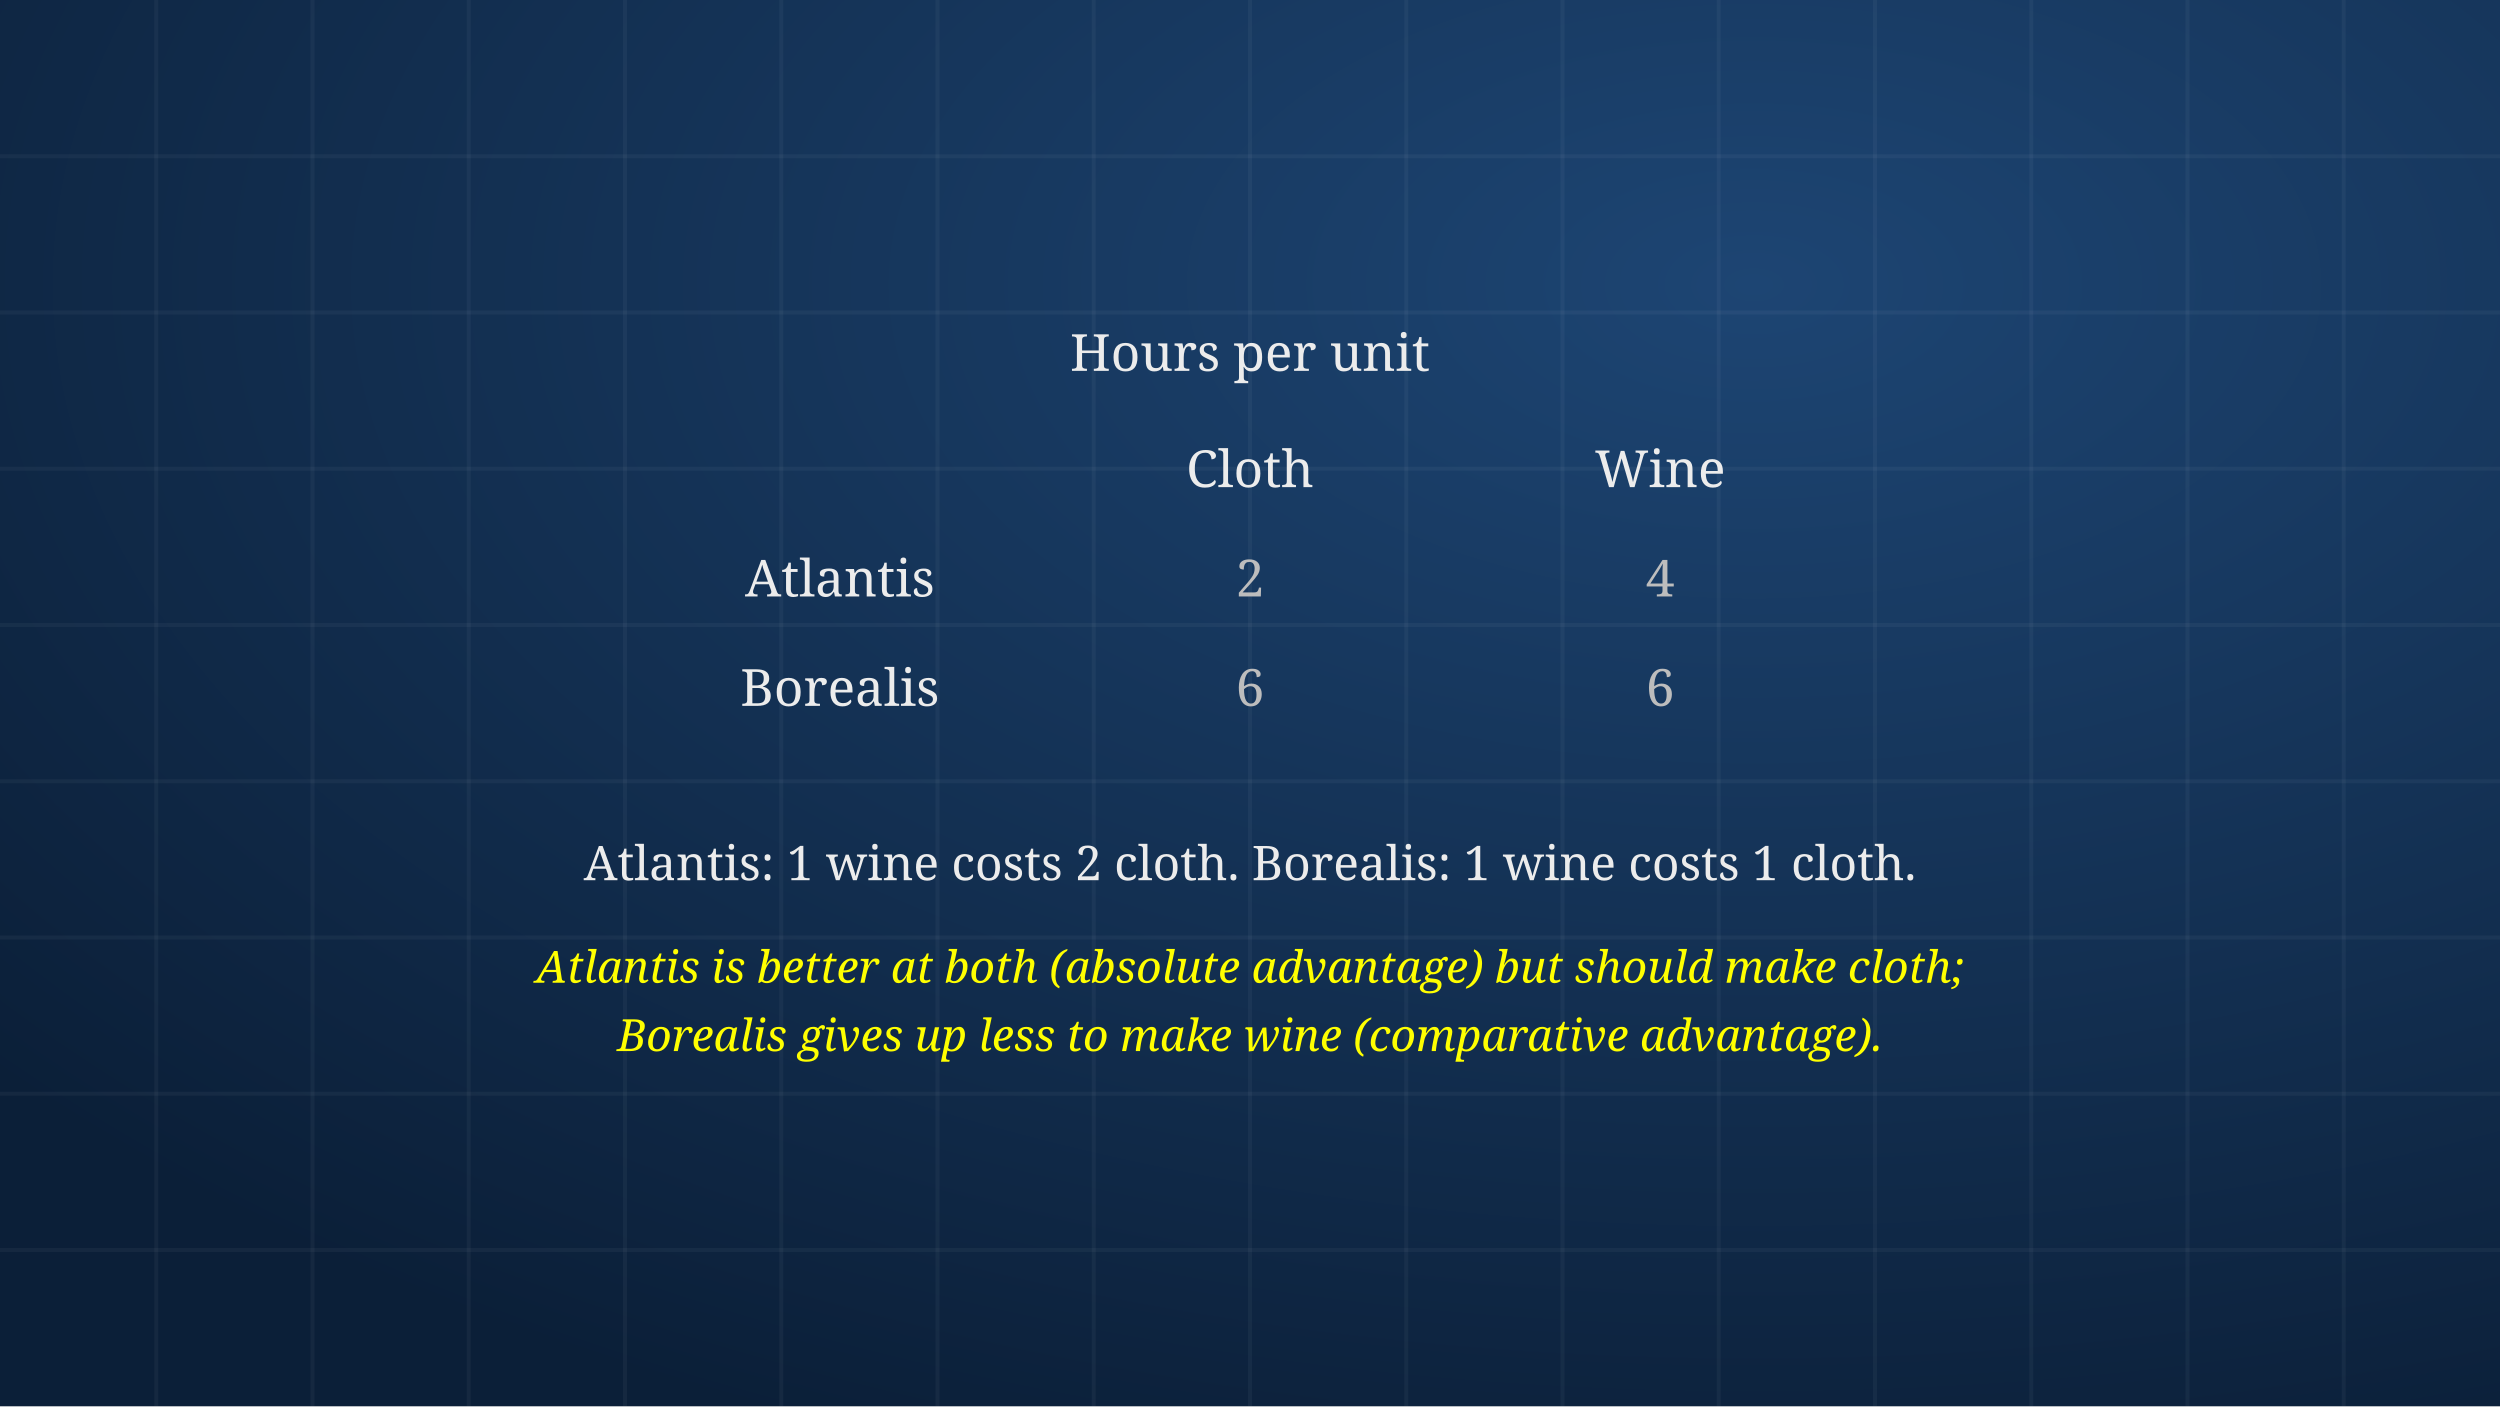
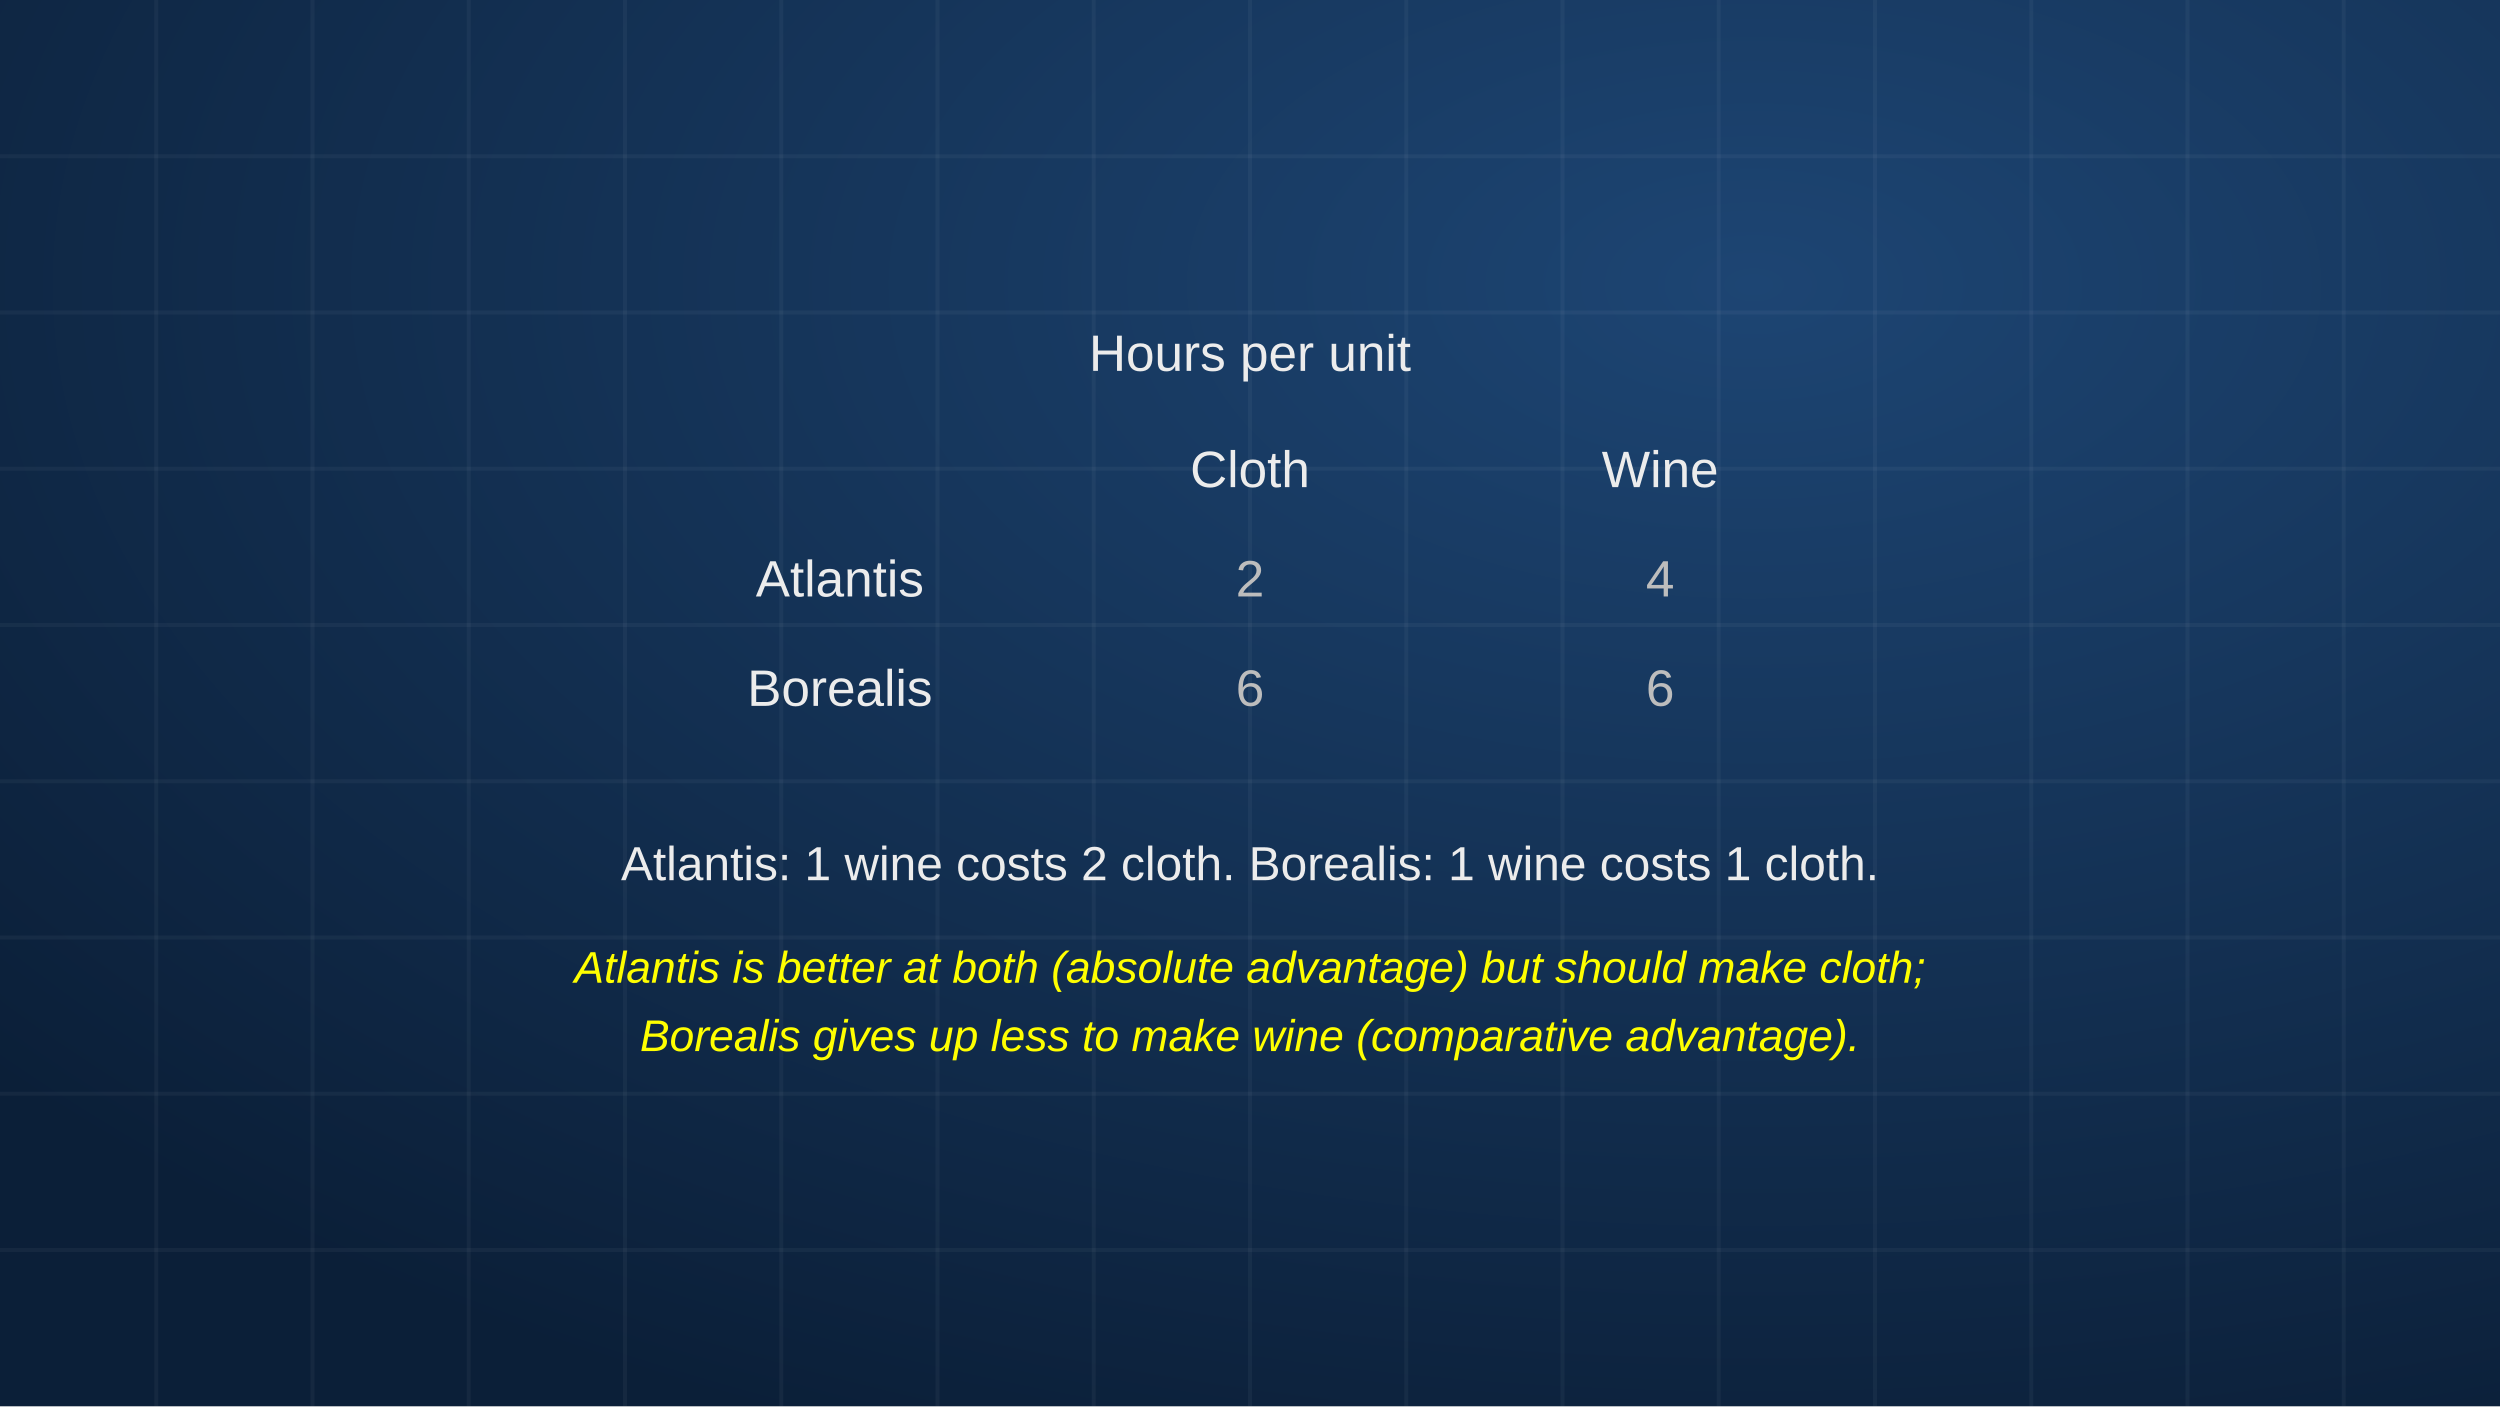
<svg xmlns="http://www.w3.org/2000/svg" viewBox="0 0 640 360" width="640" height="360">
  <defs>
    <radialGradient id="g" cx="70%" cy="20%" r="90%">
      <stop offset="0" stop-color="#1D4573" />
      <stop offset="1" stop-color="#0B1F38" />
    </radialGradient>
  </defs>
  <rect width="640" height="360" fill="url(#g)" />
  <path d="M40,0 V360" stroke="#ffffff" stroke-opacity=".04" />
  <path d="M80,0 V360" stroke="#ffffff" stroke-opacity=".04" />
  <path d="M120,0 V360" stroke="#ffffff" stroke-opacity=".04" />
  <path d="M160,0 V360" stroke="#ffffff" stroke-opacity=".04" />
  <path d="M200,0 V360" stroke="#ffffff" stroke-opacity=".04" />
  <path d="M240,0 V360" stroke="#ffffff" stroke-opacity=".04" />
  <path d="M280,0 V360" stroke="#ffffff" stroke-opacity=".04" />
  <path d="M320,0 V360" stroke="#ffffff" stroke-opacity=".04" />
  <path d="M360,0 V360" stroke="#ffffff" stroke-opacity=".04" />
  <path d="M400,0 V360" stroke="#ffffff" stroke-opacity=".04" />
  <path d="M440,0 V360" stroke="#ffffff" stroke-opacity=".04" />
  <path d="M480,0 V360" stroke="#ffffff" stroke-opacity=".04" />
  <path d="M520,0 V360" stroke="#ffffff" stroke-opacity=".04" />
  <path d="M560,0 V360" stroke="#ffffff" stroke-opacity=".04" />
  <path d="M600,0 V360" stroke="#ffffff" stroke-opacity=".04" />
  <path d="M0,40 H640" stroke="#ffffff" stroke-opacity=".04" />
  <path d="M0,80 H640" stroke="#ffffff" stroke-opacity=".04" />
  <path d="M0,120 H640" stroke="#ffffff" stroke-opacity=".04" />
  <path d="M0,160 H640" stroke="#ffffff" stroke-opacity=".04" />
  <path d="M0,200 H640" stroke="#ffffff" stroke-opacity=".04" />
  <path d="M0,240 H640" stroke="#ffffff" stroke-opacity=".04" />
  <path d="M0,280 H640" stroke="#ffffff" stroke-opacity=".04" />
  <path d="M0,320 H640" stroke="#ffffff" stroke-opacity=".04" />
  <g transform="translate(40.0,72.2) scale(0.875)">
-     <text x="320.0" y="26.0" fill="#ECECEC" font-size="15" text-anchor="middle" font-family="CMU Serif, Georgia, serif">Hours per unit</text>
-     <text x="200.0" y="60.0" fill="#ECECEC" font-size="15" text-anchor="middle" font-family="CMU Serif, Georgia, serif" />
-     <text x="320.0" y="60.0" fill="#ECECEC" font-size="15" text-anchor="middle" font-family="CMU Serif, Georgia, serif">Cloth</text>
-     <text x="440.0" y="60.0" fill="#ECECEC" font-size="15" text-anchor="middle" font-family="CMU Serif, Georgia, serif">Wine</text>
-     <text x="200.0" y="92.0" fill="#ECECEC" font-size="15" text-anchor="middle" font-family="CMU Serif, Georgia, serif">Atlantis</text>
-     <text x="320.0" y="92.0" fill="#BDBDBD" font-size="15" text-anchor="middle" font-family="CMU Serif, Georgia, serif">2</text>
-     <text x="440.0" y="92.0" fill="#BDBDBD" font-size="15" text-anchor="middle" font-family="CMU Serif, Georgia, serif">4</text>
-     <text x="200.0" y="124.0" fill="#ECECEC" font-size="15" text-anchor="middle" font-family="CMU Serif, Georgia, serif">Borealis</text>
-     <text x="320.0" y="124.0" fill="#BDBDBD" font-size="15" text-anchor="middle" font-family="CMU Serif, Georgia, serif">6</text>
-     <text x="440.0" y="124.0" fill="#BDBDBD" font-size="15" text-anchor="middle" font-family="CMU Serif, Georgia, serif">6</text>
-     <text x="320.0" y="175.0" fill="#ECECEC" font-size="14" text-anchor="middle" font-family="CMU Serif, Georgia, serif">Atlantis: 1 wine costs 2 cloth.  Borealis: 1 wine costs 1 cloth.</text>
-     <text x="320.0" y="205.0" fill="#FFFF00" font-size="13" text-anchor="middle" font-style="italic" font-family="CMU Serif, Georgia, serif">Atlantis is better at both (absolute advantage) but should make cloth;</text>
-     <text x="320.0" y="225.0" fill="#FFFF00" font-size="13" text-anchor="middle" font-style="italic" font-family="CMU Serif, Georgia, serif">Borealis gives up less to make wine (comparative advantage).</text>
+     <text x="320.0" y="26.0" fill="#ECECEC" font-size="15" text-anchor="middle" font-family="Figtree, Segoe UI, Arial, sans-serif">Hours per unit</text>
+     <text x="200.0" y="60.0" fill="#ECECEC" font-size="15" text-anchor="middle" font-family="Figtree, Segoe UI, Arial, sans-serif" />
+     <text x="320.0" y="60.0" fill="#ECECEC" font-size="15" text-anchor="middle" font-family="Figtree, Segoe UI, Arial, sans-serif">Cloth</text>
+     <text x="440.0" y="60.0" fill="#ECECEC" font-size="15" text-anchor="middle" font-family="Figtree, Segoe UI, Arial, sans-serif">Wine</text>
+     <text x="200.0" y="92.0" fill="#ECECEC" font-size="15" text-anchor="middle" font-family="Figtree, Segoe UI, Arial, sans-serif">Atlantis</text>
+     <text x="320.0" y="92.0" fill="#BDBDBD" font-size="15" text-anchor="middle" font-family="Figtree, Segoe UI, Arial, sans-serif">2</text>
+     <text x="440.0" y="92.0" fill="#BDBDBD" font-size="15" text-anchor="middle" font-family="Figtree, Segoe UI, Arial, sans-serif">4</text>
+     <text x="200.0" y="124.0" fill="#ECECEC" font-size="15" text-anchor="middle" font-family="Figtree, Segoe UI, Arial, sans-serif">Borealis</text>
+     <text x="320.0" y="124.0" fill="#BDBDBD" font-size="15" text-anchor="middle" font-family="Figtree, Segoe UI, Arial, sans-serif">6</text>
+     <text x="440.0" y="124.0" fill="#BDBDBD" font-size="15" text-anchor="middle" font-family="Figtree, Segoe UI, Arial, sans-serif">6</text>
+     <text x="320.0" y="175.0" fill="#ECECEC" font-size="14" text-anchor="middle" font-family="Figtree, Segoe UI, Arial, sans-serif">Atlantis: 1 wine costs 2 cloth.  Borealis: 1 wine costs 1 cloth.</text>
+     <text x="320.0" y="205.0" fill="#FFFF00" font-size="13" text-anchor="middle" font-style="italic" font-family="Figtree, Segoe UI, Arial, sans-serif">Atlantis is better at both (absolute advantage) but should make cloth;</text>
+     <text x="320.0" y="225.0" fill="#FFFF00" font-size="13" text-anchor="middle" font-style="italic" font-family="Figtree, Segoe UI, Arial, sans-serif">Borealis gives up less to make wine (comparative advantage).</text>
  </g>
</svg>
